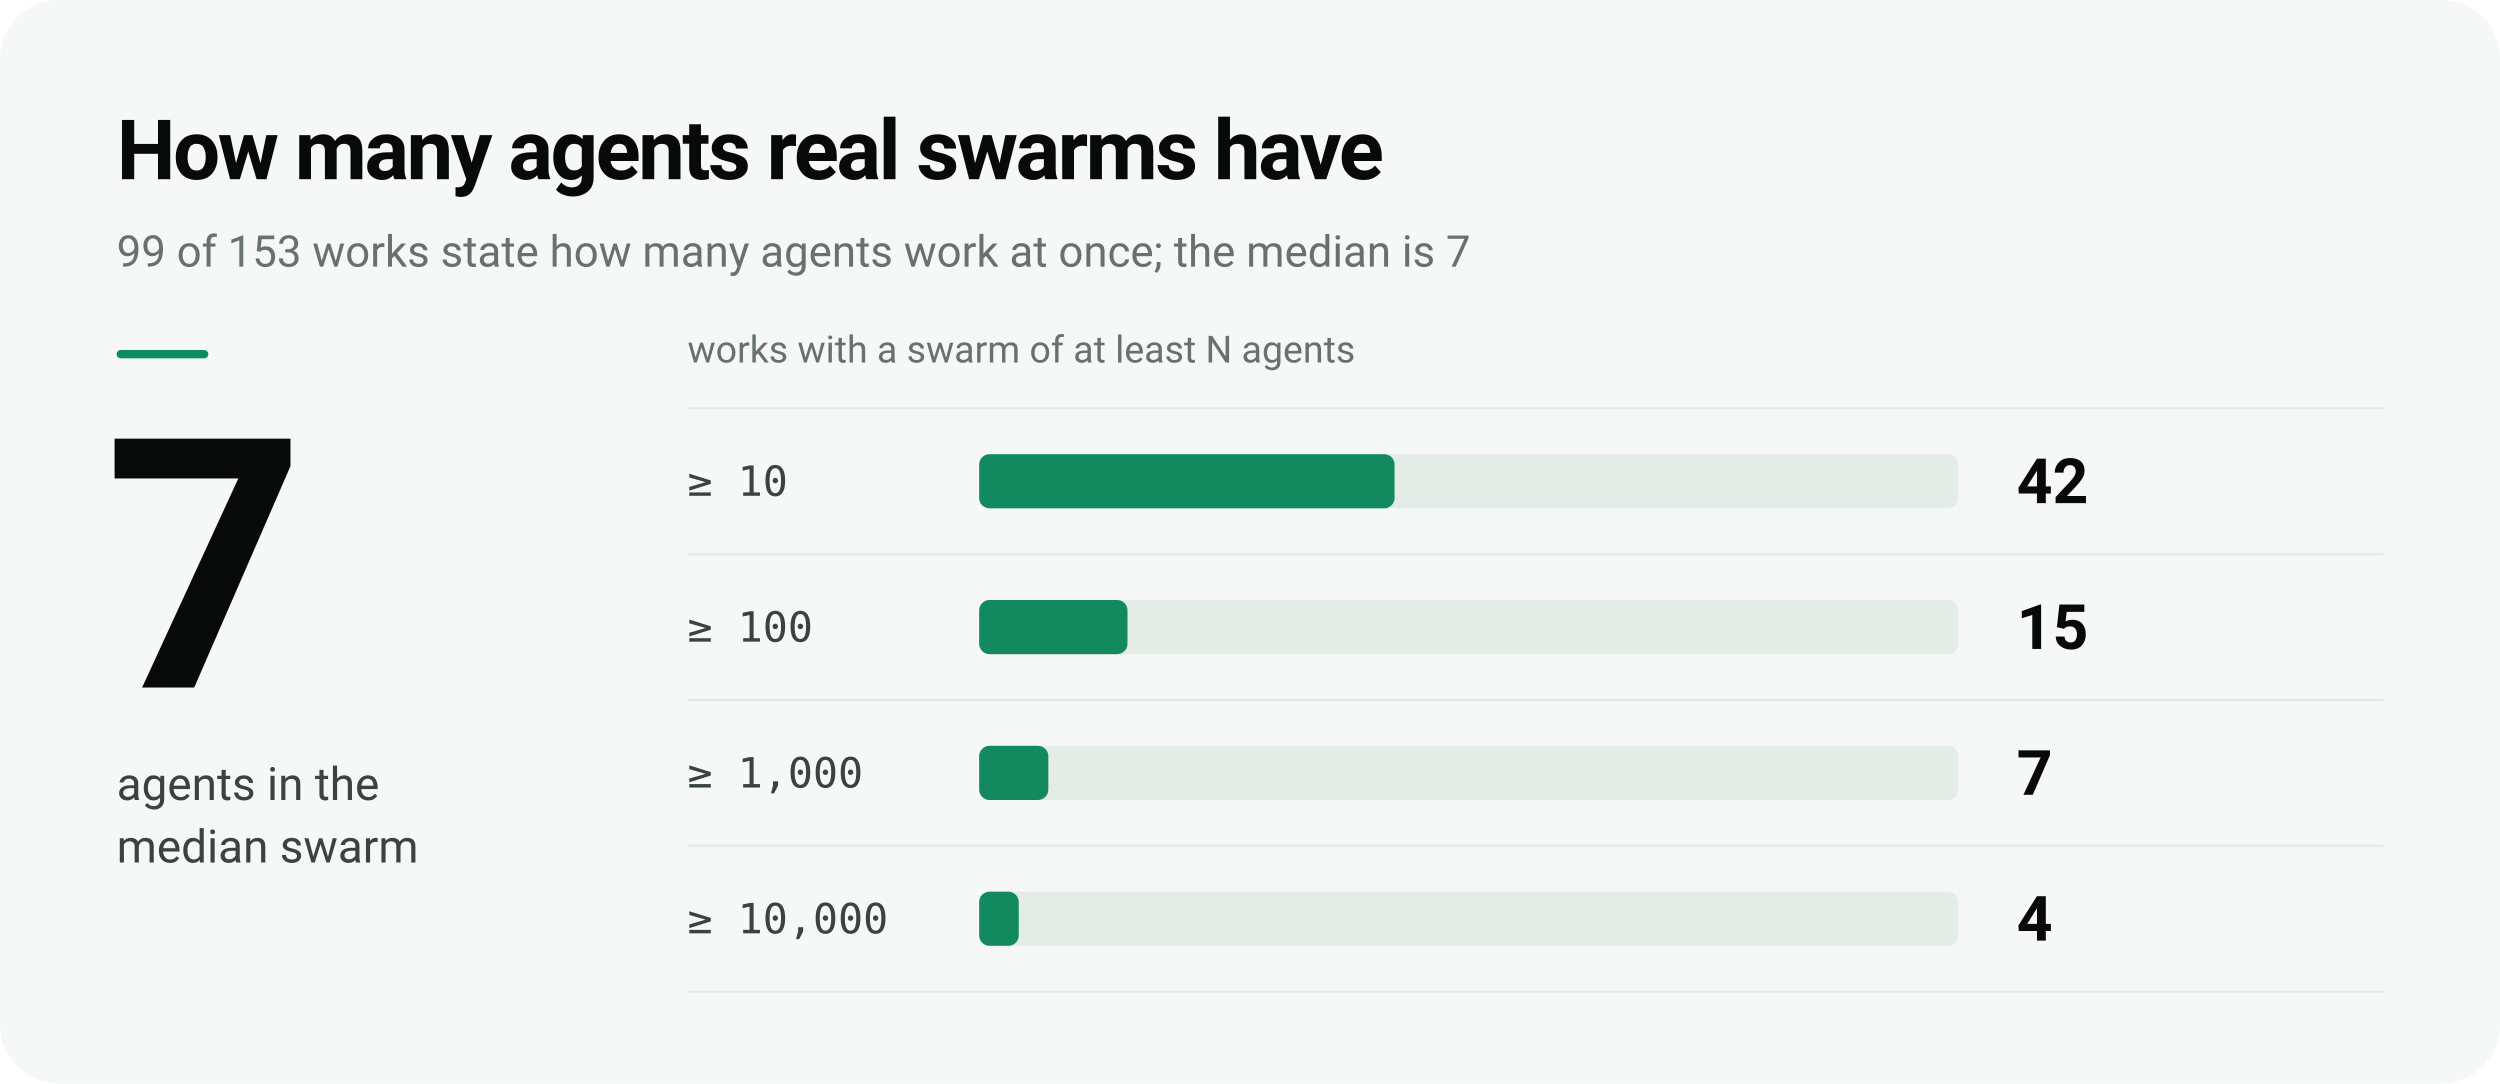
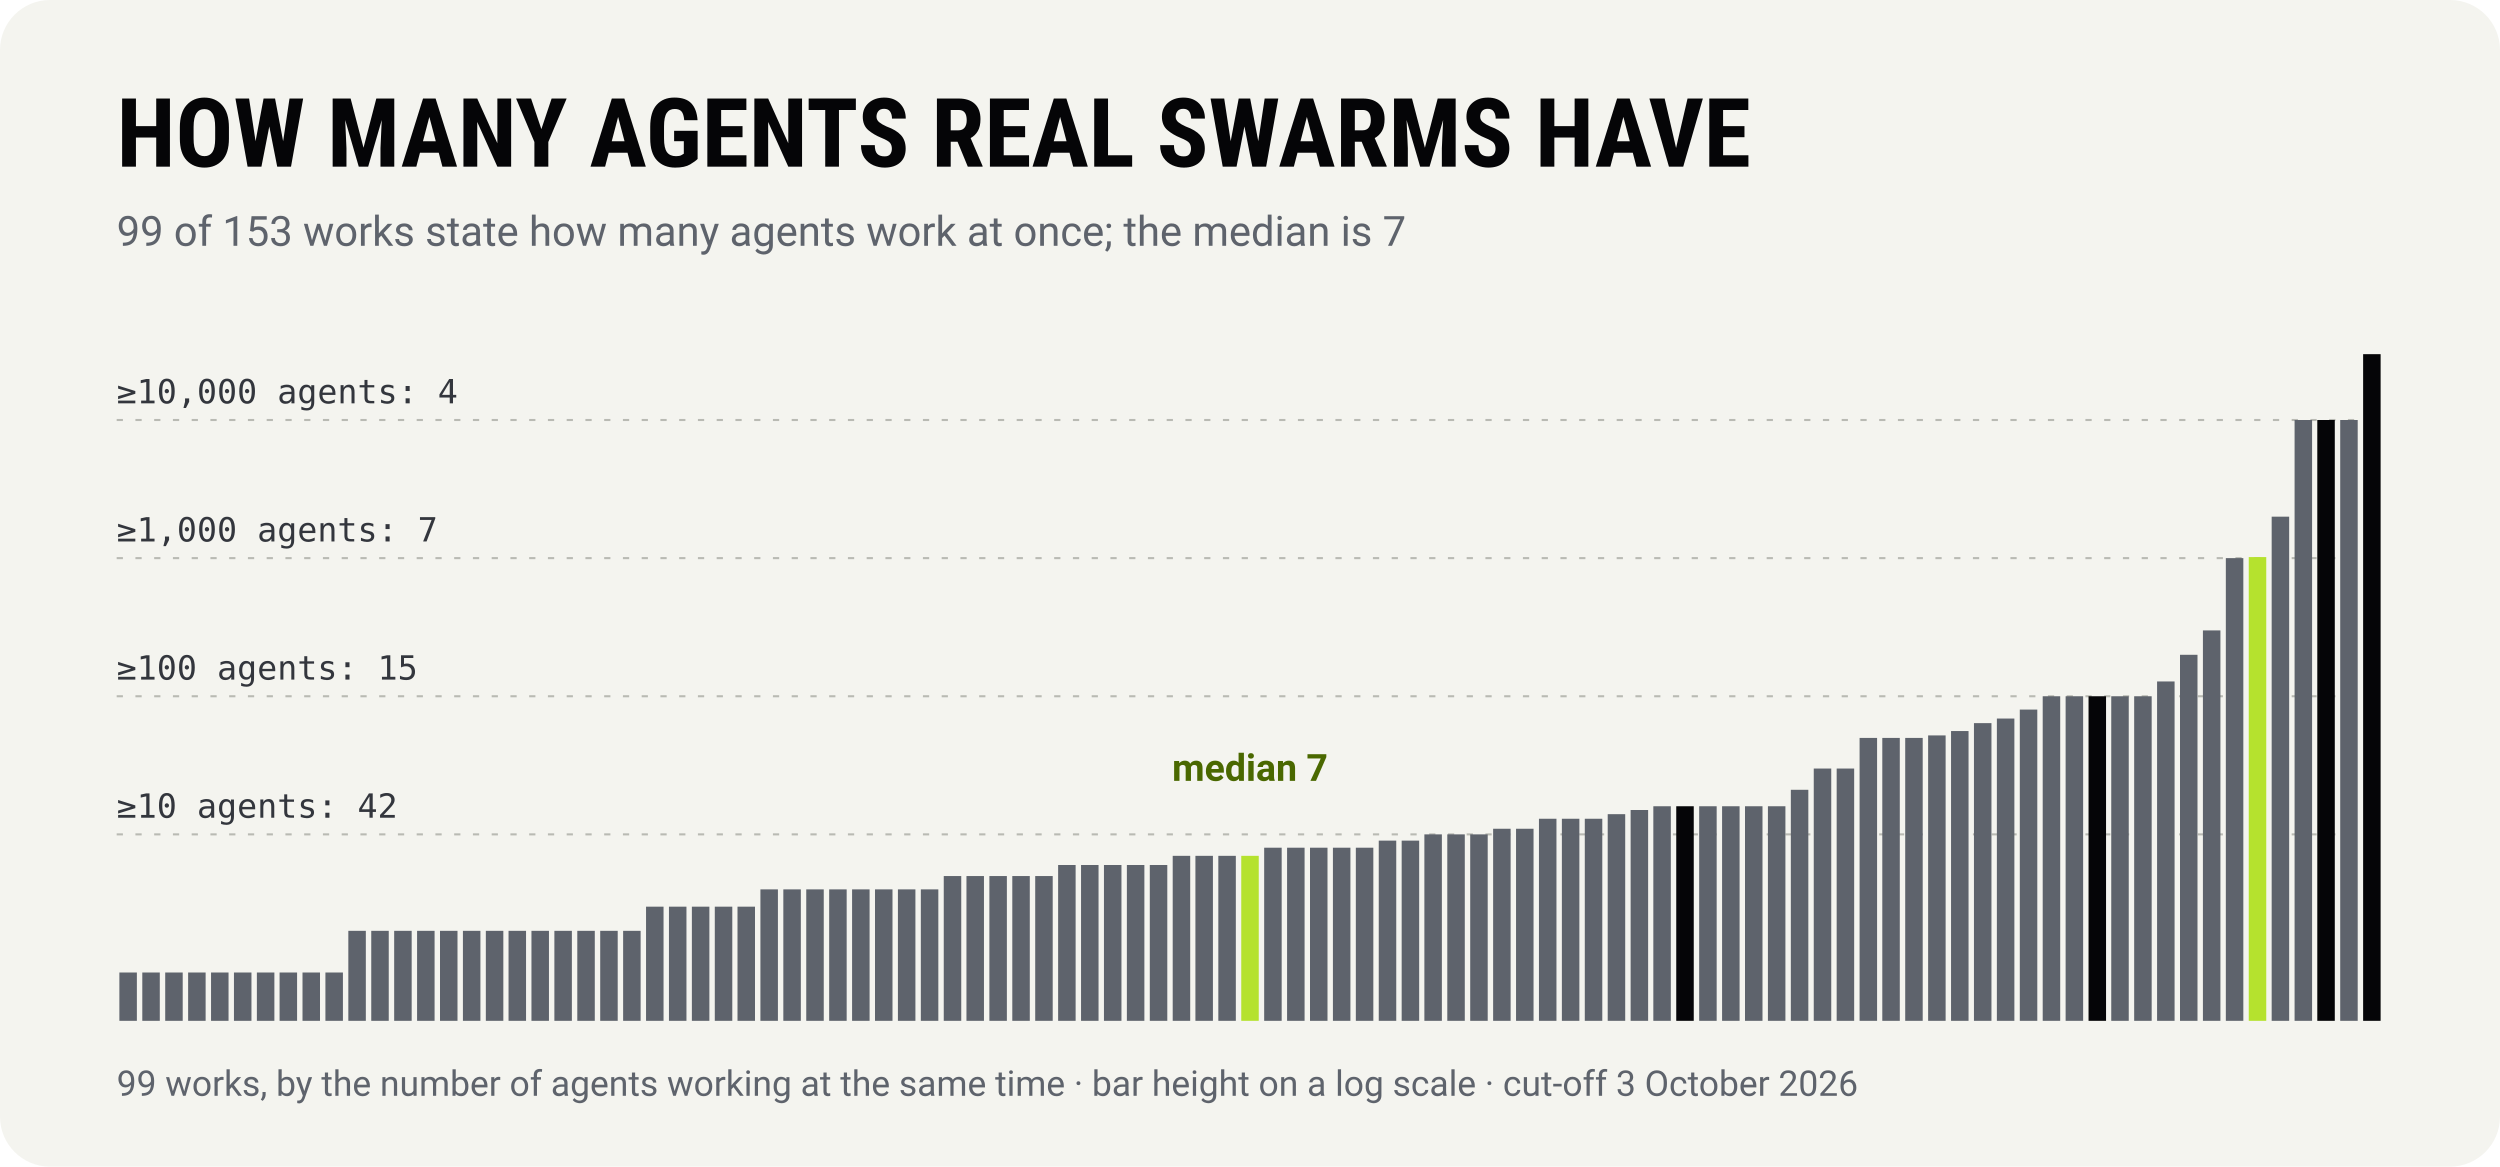
- <svg xmlns="http://www.w3.org/2000/svg" viewBox="0 0 1200 520" width="1200" height="520" role="img" aria-labelledby="t d">
-   <rect width="1200" height="520" rx="28" fill="#f6f8f7" />
-   <text x="56" y="86" font-family="-apple-system, BlinkMacSystemFont, 'SF Pro Display', 'Segoe UI', Roboto, 'Helvetica Neue', Arial, sans-serif" font-size="40" font-weight="650" letter-spacing="-1.2" fill="#070a09">How many agents real swarms have</text>
-   <text x="56" y="128" font-family="-apple-system, BlinkMacSystemFont, 'SF Pro Display', 'Segoe UI', Roboto, 'Helvetica Neue', Arial, sans-serif" font-size="21" fill="#68716d">99 of 153 works state how many agents work at once; the median is 7</text>
-   <rect x="56" y="168" width="44" height="4" rx="2" fill="#0f8a5c" />
-   <text x="50" y="330" font-family="-apple-system, BlinkMacSystemFont, 'SF Pro Display', 'Segoe UI', Roboto, 'Helvetica Neue', Arial, sans-serif" font-size="168" font-weight="650" letter-spacing="-8" fill="#070a09">7</text>
-   <text x="56" y="384" font-family="-apple-system, BlinkMacSystemFont, 'SF Pro Display', 'Segoe UI', Roboto, 'Helvetica Neue', Arial, sans-serif" font-size="22" fill="#3a433f">agents in the</text>
-   <text x="56" y="414" font-family="-apple-system, BlinkMacSystemFont, 'SF Pro Display', 'Segoe UI', Roboto, 'Helvetica Neue', Arial, sans-serif" font-size="22" fill="#3a433f">median swarm</text>
-   <text x="330" y="174" font-family="-apple-system, BlinkMacSystemFont, 'SF Pro Display', 'Segoe UI', Roboto, 'Helvetica Neue', Arial, sans-serif" font-size="18" fill="#68716d">works with a swarm of at least N agents</text>
-   <line x1="330" x2="1144" y1="196" y2="196" stroke="#e4e9e6" />
-   <text x="330" y="231.0" dy=".35em" font-family="ui-monospace, 'SF Mono', Menlo, Consolas, monospace" font-size="20" fill="#3a433f">≥ 10</text>
-   <rect x="470" y="218.0" width="470" height="26" rx="5" fill="#e3ece7" />
-   <rect x="470" y="218.0" width="199.4" height="26" rx="5" fill="#13895f" />
-   <text x="968" y="231.0" dy=".35em" font-family="-apple-system, BlinkMacSystemFont, 'SF Pro Display', 'Segoe UI', Roboto, 'Helvetica Neue', Arial, sans-serif" font-size="30" font-weight="650" fill="#070a09">42</text>
-   <line x1="330" x2="1144" y1="266" y2="266" stroke="#e4e9e6" />
-   <text x="330" y="301.0" dy=".35em" font-family="ui-monospace, 'SF Mono', Menlo, Consolas, monospace" font-size="20" fill="#3a433f">≥ 100</text>
-   <rect x="470" y="288.0" width="470" height="26" rx="5" fill="#e3ece7" />
-   <rect x="470" y="288.0" width="71.2" height="26" rx="5" fill="#13895f" />
-   <text x="968" y="301.0" dy=".35em" font-family="-apple-system, BlinkMacSystemFont, 'SF Pro Display', 'Segoe UI', Roboto, 'Helvetica Neue', Arial, sans-serif" font-size="30" font-weight="650" fill="#070a09">15</text>
-   <line x1="330" x2="1144" y1="336" y2="336" stroke="#e4e9e6" />
-   <text x="330" y="371.0" dy=".35em" font-family="ui-monospace, 'SF Mono', Menlo, Consolas, monospace" font-size="20" fill="#3a433f">≥ 1,000</text>
-   <rect x="470" y="358.0" width="470" height="26" rx="5" fill="#e3ece7" />
-   <rect x="470" y="358.0" width="33.2" height="26" rx="5" fill="#13895f" />
-   <text x="968" y="371.0" dy=".35em" font-family="-apple-system, BlinkMacSystemFont, 'SF Pro Display', 'Segoe UI', Roboto, 'Helvetica Neue', Arial, sans-serif" font-size="30" font-weight="650" fill="#070a09">7</text>
-   <line x1="330" x2="1144" y1="406" y2="406" stroke="#e4e9e6" />
-   <text x="330" y="441.0" dy=".35em" font-family="ui-monospace, 'SF Mono', Menlo, Consolas, monospace" font-size="20" fill="#3a433f">≥ 10,000</text>
-   <rect x="470" y="428.0" width="470" height="26" rx="5" fill="#e3ece7" />
-   <rect x="470" y="428.0" width="19" height="26" rx="5" fill="#13895f" />
-   <text x="968" y="441.0" dy=".35em" font-family="-apple-system, BlinkMacSystemFont, 'SF Pro Display', 'Segoe UI', Roboto, 'Helvetica Neue', Arial, sans-serif" font-size="30" font-weight="650" fill="#070a09">4</text>
-   <line x1="330" x2="1144" y1="476" y2="476" stroke="#e4e9e6" />
+ <svg xmlns="http://www.w3.org/2000/svg" viewBox="0 0 1200 560" width="1200" height="560" role="img" aria-labelledby="t d">
+   <rect width="1200" height="560" rx="24" fill="#F4F4EF" />
+   <text x="56" y="80" font-family="'SF Pro Display Condensed', 'Arial Narrow', 'Roboto Condensed', -apple-system, BlinkMacSystemFont, 'Segoe UI', sans-serif" font-stretch="condensed" font-size="46" font-weight="900" fill="#050507">HOW MANY AGENTS REAL SWARMS HAVE</text>
+   <text x="56" y="118" font-family="-apple-system, BlinkMacSystemFont, 'SF Pro Display', 'Segoe UI', Roboto, 'Helvetica Neue', Arial, sans-serif" font-size="20" fill="#5E636C">99 of 153 works state how many agents work at once; the median is 7</text>
+   <line x1="56" x2="1144" y1="400.5" y2="400.5" stroke="#B9BAB3" stroke-dasharray="3 6" />
+   <text x="56" y="392.5" font-family="ui-monospace, 'SF Mono', Menlo, Consolas, monospace" font-size="16" fill="#33363D">≥10 agents: 42</text>
+   <line x1="56" x2="1144" y1="334.2" y2="334.2" stroke="#B9BAB3" stroke-dasharray="3 6" />
+   <text x="56" y="326.2" font-family="ui-monospace, 'SF Mono', Menlo, Consolas, monospace" font-size="16" fill="#33363D">≥100 agents: 15</text>
+   <line x1="56" x2="1144" y1="267.9" y2="267.9" stroke="#B9BAB3" stroke-dasharray="3 6" />
+   <text x="56" y="259.9" font-family="ui-monospace, 'SF Mono', Menlo, Consolas, monospace" font-size="16" fill="#33363D">≥1,000 agents: 7</text>
+   <line x1="56" x2="1144" y1="201.6" y2="201.6" stroke="#B9BAB3" stroke-dasharray="3 6" />
+   <text x="56" y="193.6" font-family="ui-monospace, 'SF Mono', Menlo, Consolas, monospace" font-size="16" fill="#33363D">≥10,000 agents: 4</text>
+   <rect x="57.3" y="466.8" width="8.4" height="23.2" fill="#5E636C" />
+   <rect x="68.3" y="466.8" width="8.4" height="23.2" fill="#5E636C" />
+   <rect x="79.3" y="466.8" width="8.4" height="23.2" fill="#5E636C" />
+   <rect x="90.3" y="466.8" width="8.4" height="23.2" fill="#5E636C" />
+   <rect x="101.3" y="466.8" width="8.4" height="23.2" fill="#5E636C" />
+   <rect x="112.3" y="466.8" width="8.4" height="23.2" fill="#5E636C" />
+   <rect x="123.3" y="466.8" width="8.4" height="23.2" fill="#5E636C" />
+   <rect x="134.2" y="466.8" width="8.4" height="23.2" fill="#5E636C" />
+   <rect x="145.2" y="466.8" width="8.4" height="23.2" fill="#5E636C" />
+   <rect x="156.2" y="466.8" width="8.4" height="23.2" fill="#5E636C" />
+   <rect x="167.2" y="446.8" width="8.4" height="43.2" fill="#5E636C" />
+   <rect x="178.2" y="446.8" width="8.4" height="43.2" fill="#5E636C" />
+   <rect x="189.2" y="446.8" width="8.4" height="43.2" fill="#5E636C" />
+   <rect x="200.2" y="446.8" width="8.4" height="43.2" fill="#5E636C" />
+   <rect x="211.2" y="446.8" width="8.4" height="43.2" fill="#5E636C" />
+   <rect x="222.2" y="446.8" width="8.4" height="43.2" fill="#5E636C" />
+   <rect x="233.2" y="446.8" width="8.4" height="43.2" fill="#5E636C" />
+   <rect x="244.1" y="446.8" width="8.4" height="43.2" fill="#5E636C" />
+   <rect x="255.1" y="446.8" width="8.4" height="43.2" fill="#5E636C" />
+   <rect x="266.1" y="446.8" width="8.4" height="43.2" fill="#5E636C" />
+   <rect x="277.1" y="446.8" width="8.4" height="43.2" fill="#5E636C" />
+   <rect x="288.1" y="446.8" width="8.4" height="43.2" fill="#5E636C" />
+   <rect x="299.1" y="446.8" width="8.4" height="43.2" fill="#5E636C" />
+   <rect x="310.1" y="435.2" width="8.4" height="54.8" fill="#5E636C" />
+   <rect x="321.1" y="435.2" width="8.4" height="54.8" fill="#5E636C" />
+   <rect x="332.1" y="435.2" width="8.4" height="54.8" fill="#5E636C" />
+   <rect x="343.1" y="435.2" width="8.4" height="54.8" fill="#5E636C" />
+   <rect x="354" y="435.2" width="8.4" height="54.8" fill="#5E636C" />
+   <rect x="365" y="426.9" width="8.4" height="63.1" fill="#5E636C" />
+   <rect x="376" y="426.9" width="8.4" height="63.1" fill="#5E636C" />
+   <rect x="387" y="426.9" width="8.4" height="63.1" fill="#5E636C" />
+   <rect x="398" y="426.9" width="8.4" height="63.1" fill="#5E636C" />
+   <rect x="409" y="426.9" width="8.4" height="63.1" fill="#5E636C" />
+   <rect x="420" y="426.9" width="8.4" height="63.1" fill="#5E636C" />
+   <rect x="431" y="426.9" width="8.4" height="63.1" fill="#5E636C" />
+   <rect x="442" y="426.9" width="8.4" height="63.1" fill="#5E636C" />
+   <rect x="453" y="420.5" width="8.4" height="69.5" fill="#5E636C" />
+   <rect x="463.9" y="420.5" width="8.4" height="69.5" fill="#5E636C" />
+   <rect x="474.9" y="420.5" width="8.4" height="69.5" fill="#5E636C" />
+   <rect x="485.9" y="420.5" width="8.4" height="69.5" fill="#5E636C" />
+   <rect x="496.9" y="420.5" width="8.4" height="69.5" fill="#5E636C" />
+   <rect x="507.9" y="415.2" width="8.4" height="74.8" fill="#5E636C" />
+   <rect x="518.9" y="415.2" width="8.4" height="74.8" fill="#5E636C" />
+   <rect x="529.9" y="415.2" width="8.4" height="74.8" fill="#5E636C" />
+   <rect x="540.9" y="415.2" width="8.4" height="74.8" fill="#5E636C" />
+   <rect x="551.9" y="415.2" width="8.4" height="74.8" fill="#5E636C" />
+   <rect x="562.9" y="410.8" width="8.4" height="79.2" fill="#5E636C" />
+   <rect x="573.8" y="410.8" width="8.4" height="79.2" fill="#5E636C" />
+   <rect x="584.8" y="410.8" width="8.4" height="79.2" fill="#5E636C" />
+   <rect x="595.8" y="410.8" width="8.4" height="79.2" fill="#B5E22E" />
+   <rect x="606.8" y="406.9" width="8.4" height="83.1" fill="#5E636C" />
+   <rect x="617.8" y="406.9" width="8.4" height="83.1" fill="#5E636C" />
+   <rect x="628.8" y="406.9" width="8.4" height="83.1" fill="#5E636C" />
+   <rect x="639.8" y="406.9" width="8.4" height="83.1" fill="#5E636C" />
+   <rect x="650.8" y="406.9" width="8.4" height="83.1" fill="#5E636C" />
+   <rect x="661.8" y="403.5" width="8.4" height="86.5" fill="#5E636C" />
+   <rect x="672.8" y="403.5" width="8.4" height="86.5" fill="#5E636C" />
+   <rect x="683.7" y="400.5" width="8.4" height="89.5" fill="#5E636C" />
+   <rect x="694.7" y="400.5" width="8.4" height="89.5" fill="#5E636C" />
+   <rect x="705.7" y="400.5" width="8.4" height="89.5" fill="#5E636C" />
+   <rect x="716.7" y="397.8" width="8.4" height="92.2" fill="#5E636C" />
+   <rect x="727.7" y="397.8" width="8.4" height="92.2" fill="#5E636C" />
+   <rect x="738.7" y="393" width="8.4" height="97" fill="#5E636C" />
+   <rect x="749.7" y="393" width="8.4" height="97" fill="#5E636C" />
+   <rect x="760.7" y="393" width="8.4" height="97" fill="#5E636C" />
+   <rect x="771.7" y="390.8" width="8.4" height="99.2" fill="#5E636C" />
+   <rect x="782.7" y="388.8" width="8.4" height="101.2" fill="#5E636C" />
+   <rect x="793.6" y="387" width="8.4" height="103" fill="#5E636C" />
+   <rect x="804.6" y="387" width="8.4" height="103" fill="#050507" />
+   <rect x="815.6" y="387" width="8.4" height="103" fill="#5E636C" />
+   <rect x="826.6" y="387" width="8.4" height="103" fill="#5E636C" />
+   <rect x="837.6" y="387" width="8.4" height="103" fill="#5E636C" />
+   <rect x="848.6" y="387" width="8.4" height="103" fill="#5E636C" />
+   <rect x="859.6" y="379.1" width="8.4" height="110.9" fill="#5E636C" />
+   <rect x="870.6" y="368.9" width="8.4" height="121.1" fill="#5E636C" />
+   <rect x="881.6" y="368.9" width="8.4" height="121.1" fill="#5E636C" />
+   <rect x="892.6" y="354.2" width="8.4" height="135.8" fill="#5E636C" />
+   <rect x="903.5" y="354.2" width="8.4" height="135.8" fill="#5E636C" />
+   <rect x="914.5" y="354.2" width="8.4" height="135.8" fill="#5E636C" />
+   <rect x="925.5" y="353" width="8.4" height="137" fill="#5E636C" />
+   <rect x="936.5" y="350.9" width="8.4" height="139.1" fill="#5E636C" />
+   <rect x="947.5" y="347.1" width="8.4" height="142.9" fill="#5E636C" />
+   <rect x="958.5" y="344.9" width="8.4" height="145.1" fill="#5E636C" />
+   <rect x="969.5" y="340.6" width="8.4" height="149.4" fill="#5E636C" />
+   <rect x="980.5" y="334.2" width="8.4" height="155.8" fill="#5E636C" />
+   <rect x="991.5" y="334.2" width="8.4" height="155.8" fill="#5E636C" />
+   <rect x="1002.5" y="334.2" width="8.4" height="155.8" fill="#050507" />
+   <rect x="1013.4" y="334.2" width="8.4" height="155.8" fill="#5E636C" />
+   <rect x="1024.4" y="334.2" width="8.4" height="155.8" fill="#5E636C" />
+   <rect x="1035.4" y="327.1" width="8.4" height="162.9" fill="#5E636C" />
+   <rect x="1046.4" y="314.3" width="8.4" height="175.7" fill="#5E636C" />
+   <rect x="1057.4" y="302.6" width="8.4" height="187.4" fill="#5E636C" />
+   <rect x="1068.4" y="267.9" width="8.4" height="222.1" fill="#5E636C" />
+   <rect x="1079.4" y="267.4" width="8.4" height="222.6" fill="#B5E22E" />
+   <rect x="1090.4" y="248" width="8.4" height="242" fill="#5E636C" />
+   <rect x="1101.4" y="201.6" width="8.4" height="288.4" fill="#5E636C" />
+   <rect x="1112.3" y="201.6" width="8.4" height="288.4" fill="#050507" />
+   <rect x="1123.3" y="201.6" width="8.4" height="288.4" fill="#5E636C" />
+   <rect x="1134.3" y="170" width="8.4" height="320" fill="#050507" />
+   <text x="600" y="374.8" text-anchor="middle" font-family="-apple-system, BlinkMacSystemFont, 'SF Pro Display', 'Segoe UI', Roboto, 'Helvetica Neue', Arial, sans-serif" font-size="18" font-weight="600" fill="#4A6800">median 7</text>
+   <text x="56" y="526" font-family="-apple-system, BlinkMacSystemFont, 'SF Pro Display', 'Segoe UI', Roboto, 'Helvetica Neue', Arial, sans-serif" font-size="17" fill="#5E636C">99 works, by the number of agents working at the same time · bar height on a log scale · cut-off 3 October 2026</text>
</svg>
